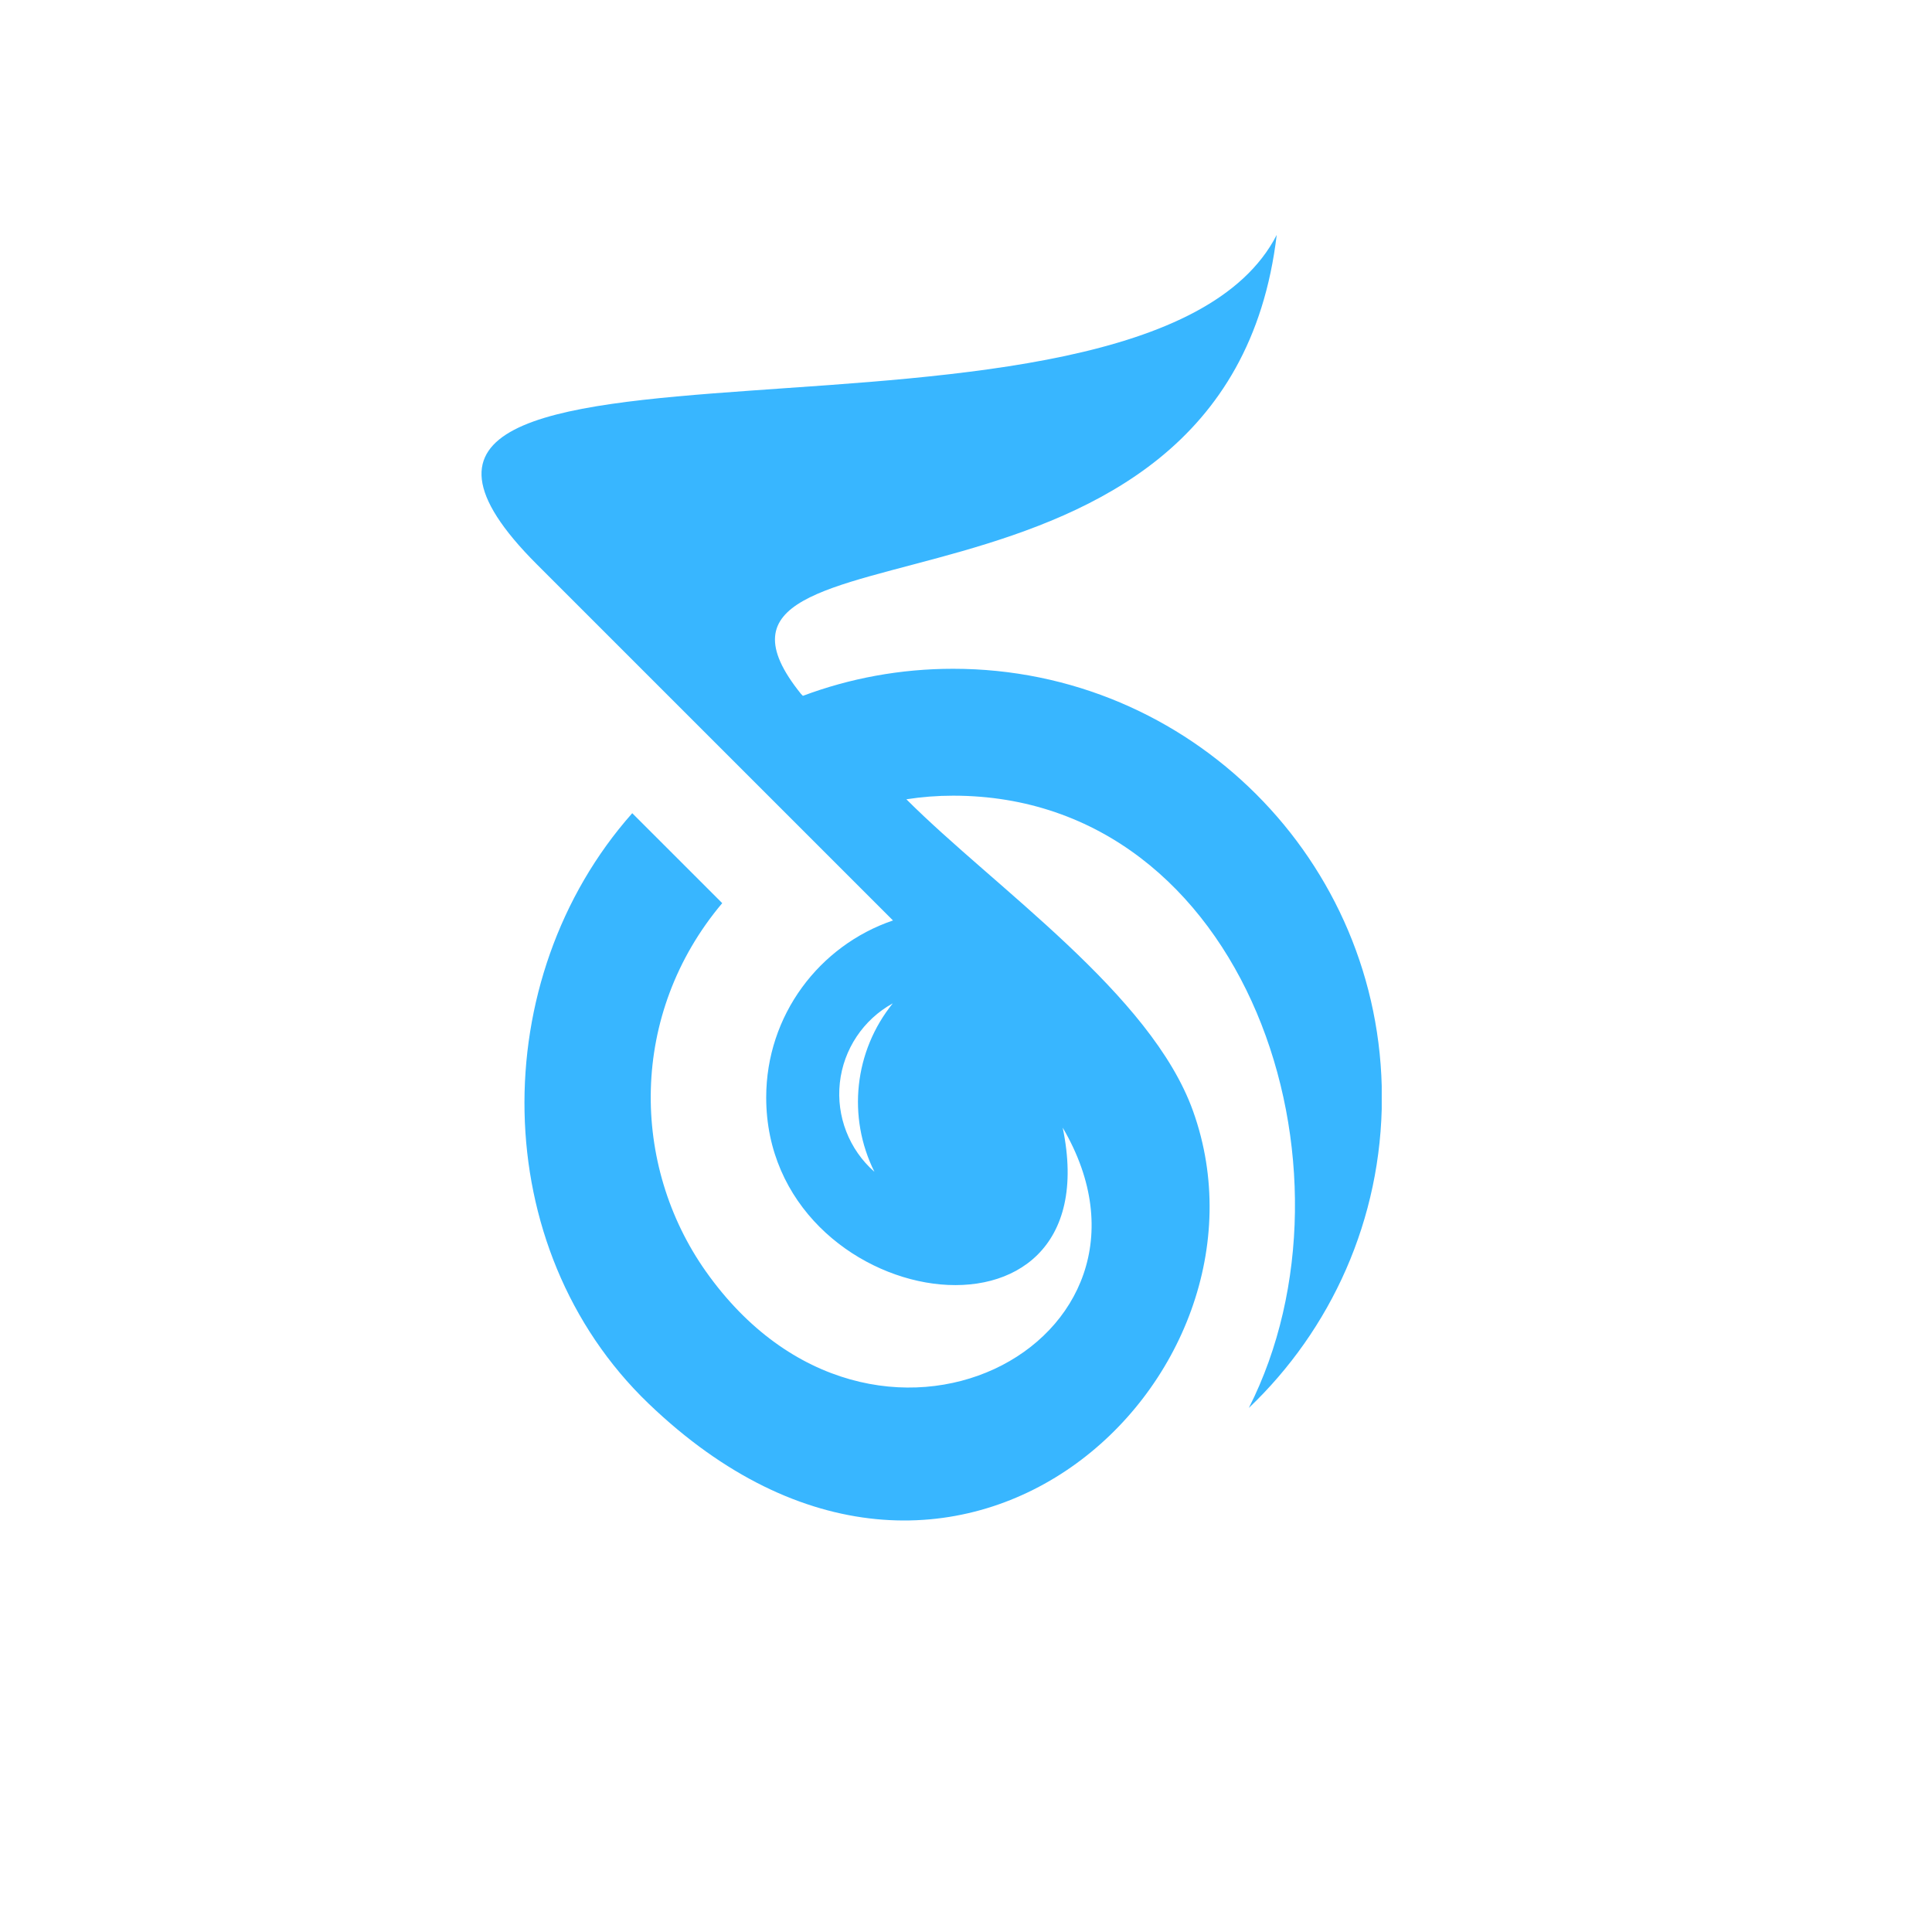
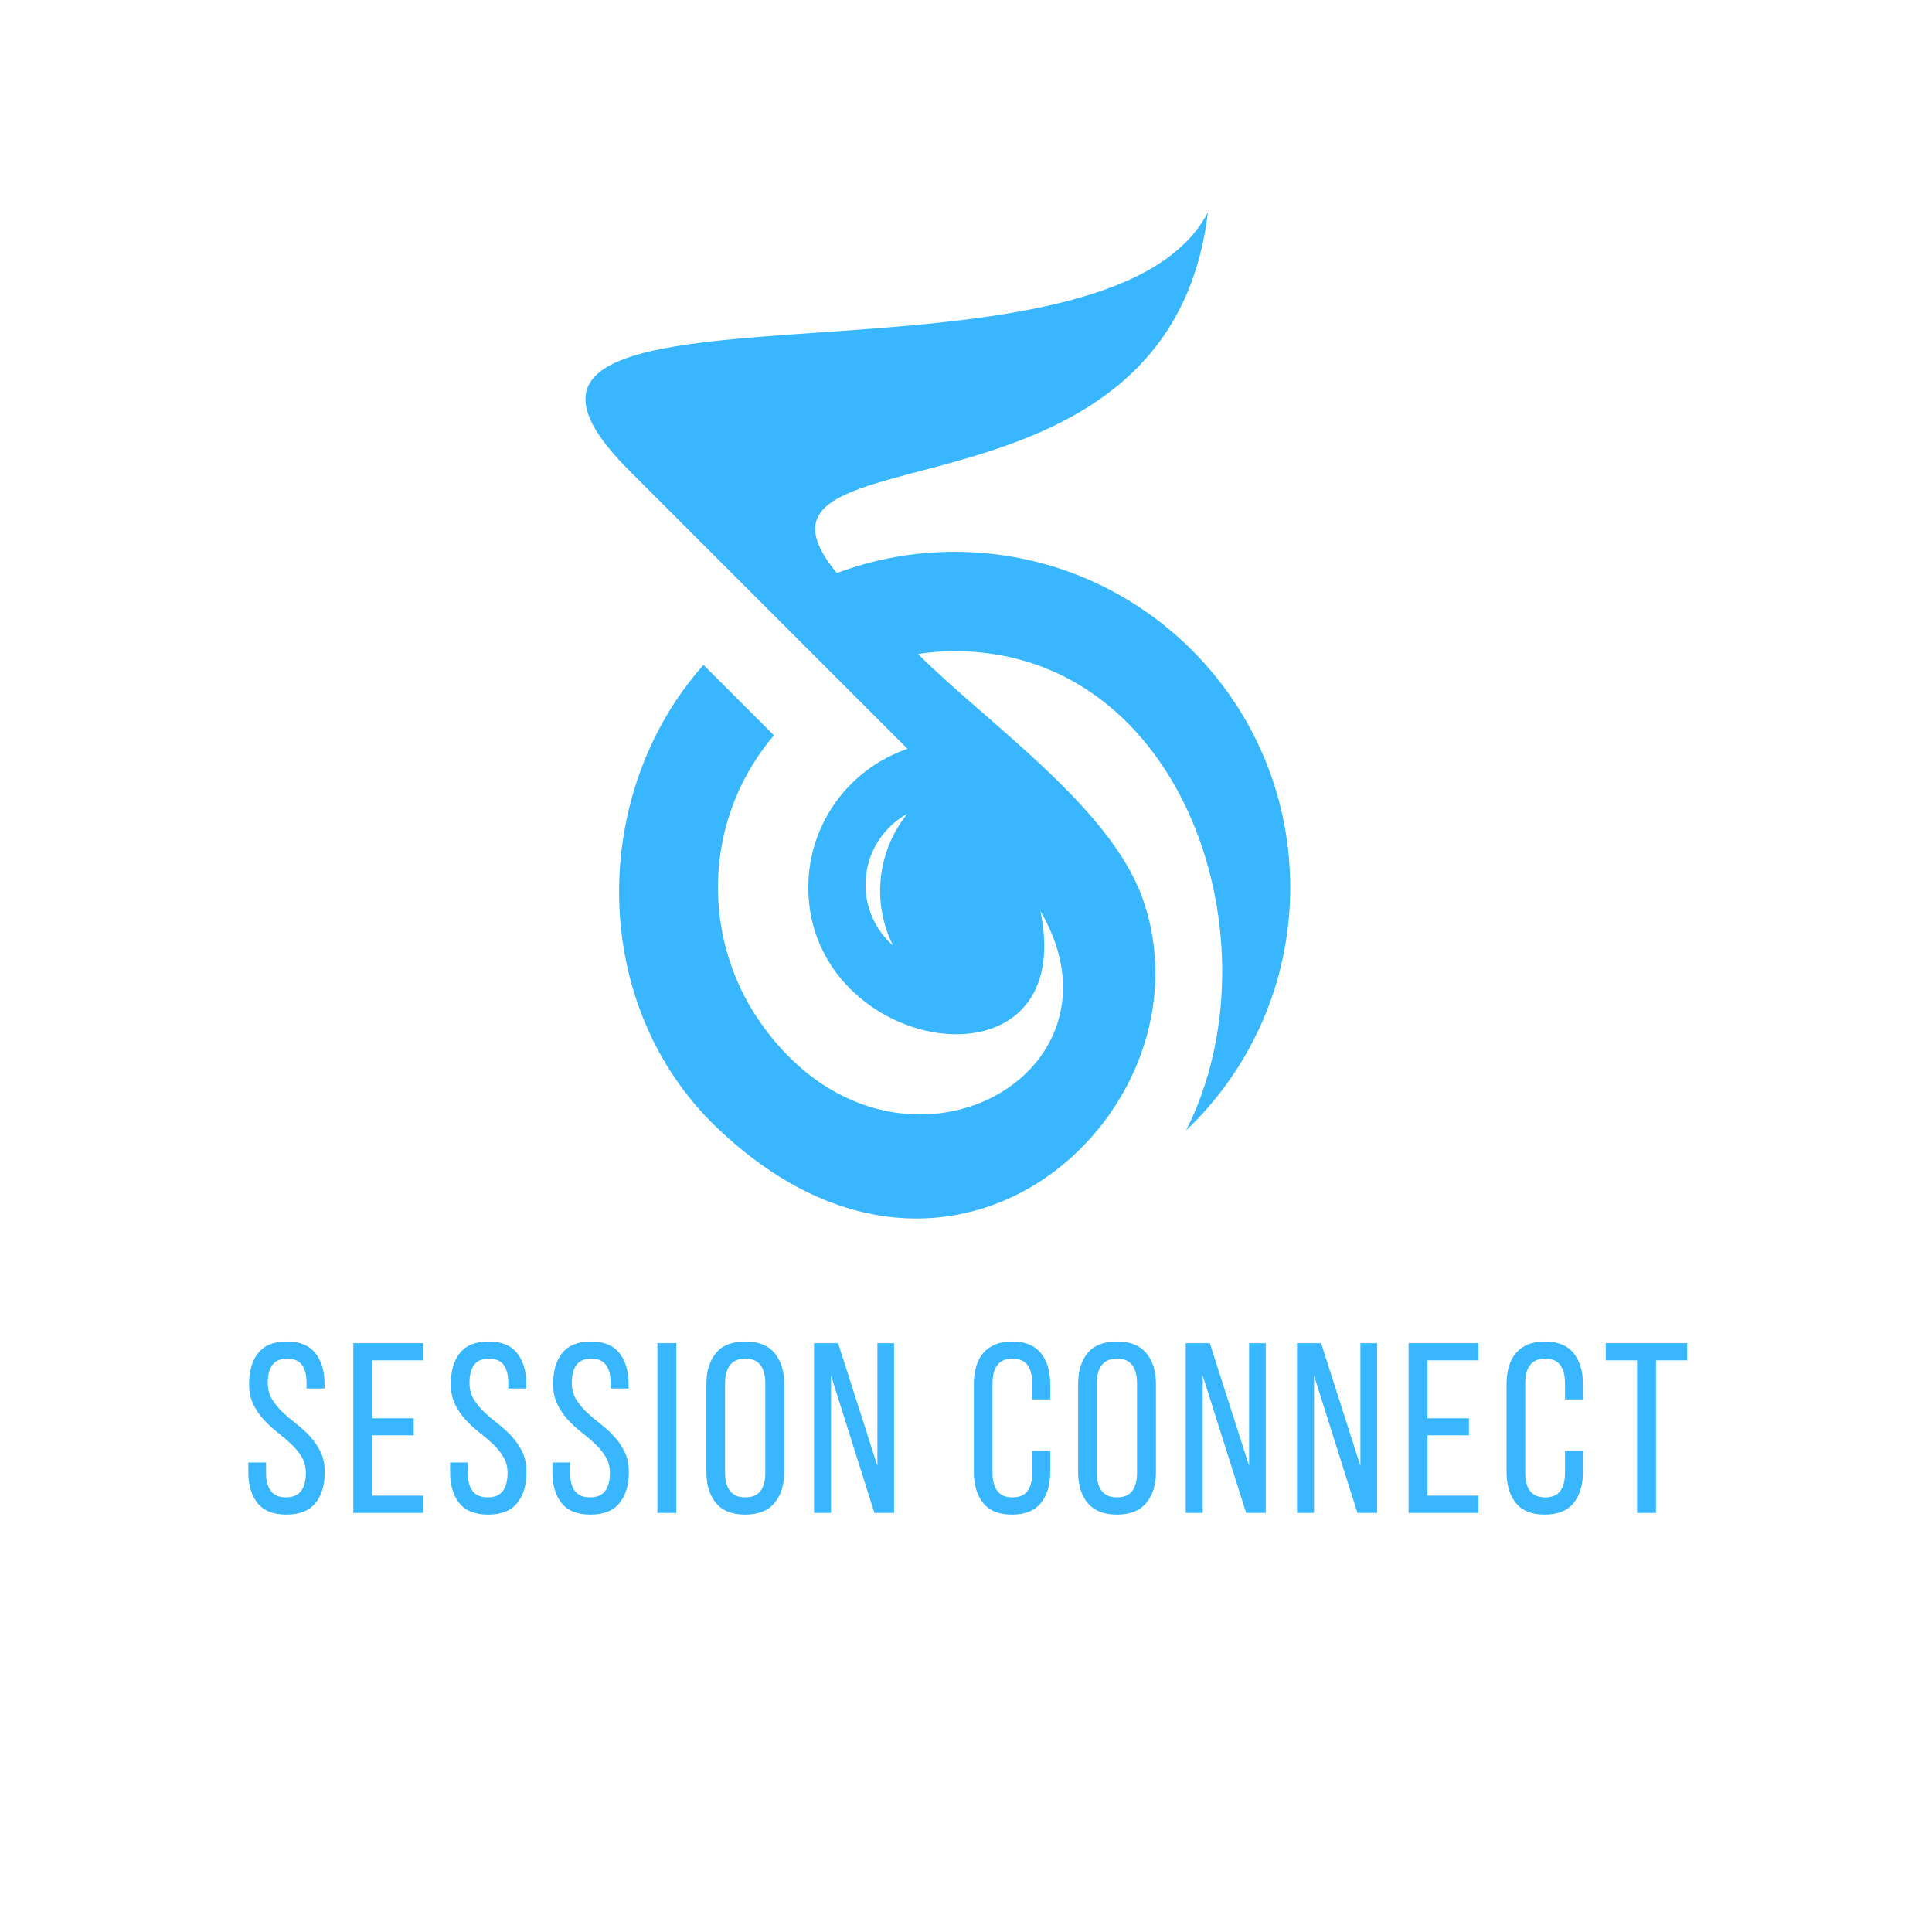
<svg xmlns="http://www.w3.org/2000/svg" width="500" zoomAndPan="magnify" viewBox="0 0 375 375" height="500" preserveAspectRatio="xMidYMid meet" version="1.0">
  <defs>
    <g />
-     <clipPath id="ef62b47836">
-       <path d="M 93 45.484 L 268.191 45.484 L 268.191 296 L 93 296 Z M 93 45.484 " clip-rule="nonzero" />
+     <clipPath id="707e1afb7c">
+       <path d="M 113 41.113 L 250.738 41.113 L 250.738 237 L 113 237 Z M 113 41.113 " clip-rule="nonzero" />
    </clipPath>
  </defs>
-   <g clip-path="url(#ef62b47836)">
-     <path fill="#38b6ff" d="M 173.289 194.75 C 165.805 204.016 164.414 216.793 169.727 227.449 C 164.812 223.129 162.305 216.684 163.012 210.176 C 163.723 203.668 167.551 197.914 173.289 194.75 M 136.996 246.766 C 122.438 226.152 122.047 196.824 140.184 175.301 L 122.719 157.84 C 94.203 189.996 94.441 242.227 125.875 272.422 C 185.203 329.414 250.086 267.293 231.566 215.648 C 223.41 192.895 193.113 172.328 175.926 155.141 C 178.883 154.68 181.918 154.441 185.008 154.441 C 242.141 154.441 265.82 227.09 242.398 273.281 C 258.309 258.125 268.223 236.73 268.223 213.023 C 268.223 167.066 230.965 129.809 185.004 129.809 C 174.746 129.809 164.918 131.664 155.844 135.062 L 155.477 134.695 C 125.516 97.527 238.074 127.645 247.809 45.598 C 221.98 95.953 49.188 54.516 104.211 109.547 L 138.602 143.938 L 156.5 161.832 L 173.328 178.66 C 159.016 183.523 148.719 197.07 148.719 213.023 C 148.719 254.816 215.996 265.613 206.27 218.875 C 230.66 260.426 169.617 292.949 136.996 246.766 Z M 136.996 246.766 " fill-opacity="1" fill-rule="evenodd" />
+   <g clip-path="url(#707e1afb7c)">
+     <path fill="#38b6ff" d="M 176.121 157.941 C 170.266 165.195 169.176 175.199 173.336 183.539 C 169.488 180.156 167.527 175.109 168.082 170.016 C 168.637 164.922 171.633 160.418 176.121 157.941 M 147.715 198.656 C 136.32 182.523 136.016 159.566 150.211 142.719 L 136.543 129.051 C 114.223 154.223 114.406 195.105 139.012 218.738 C 185.449 263.348 236.238 214.727 221.742 174.301 C 215.355 156.488 191.641 140.395 178.188 126.941 C 180.504 126.578 182.879 126.391 185.297 126.391 C 230.016 126.391 248.551 183.254 230.219 219.41 C 242.672 207.551 250.43 190.801 250.43 172.246 C 250.43 136.273 221.266 107.109 185.293 107.109 C 177.266 107.109 169.57 108.562 162.469 111.223 L 162.18 110.938 C 138.73 81.84 226.836 105.418 234.453 41.195 C 214.238 80.613 78.984 48.176 122.055 91.25 L 176.152 145.348 C 164.953 149.152 156.891 159.758 156.891 172.246 C 156.891 204.961 209.551 213.41 201.938 176.824 C 221.031 209.348 173.25 234.809 147.715 198.656 Z M 147.715 198.656 " fill-opacity="1" fill-rule="evenodd" />
  </g>
  <g fill="#38b6ff" fill-opacity="1">
-     <g transform="translate(264.0345, 202.4)">
+     <g transform="translate(237.0928, 157.8976)">
      <g>
        <path d="M 2.109 0.078 C 1.805 0.078 1.566 -0.004 1.391 -0.172 C 1.223 -0.336 1.141 -0.562 1.141 -0.844 C 1.141 -1.113 1.223 -1.332 1.391 -1.5 C 1.566 -1.676 1.805 -1.766 2.109 -1.766 C 2.41 -1.766 2.645 -1.68 2.812 -1.516 C 2.988 -1.348 3.078 -1.129 3.078 -0.859 C 3.078 -0.578 2.988 -0.348 2.812 -0.172 C 2.633 -0.004 2.398 0.078 2.109 0.078 Z M 2.109 0.078 " />
      </g>
    </g>
  </g>
+   <g fill="#38b6ff" fill-opacity="1">
+     <g transform="translate(46.84563, 293.6531)">
+       <g>
+         <path d="M 8.797 -33.266 C 11.305 -33.266 13.156 -32.52 14.344 -31.031 C 15.539 -29.539 16.141 -27.539 16.141 -25.031 L 16.141 -24.141 L 12.656 -24.141 L 12.656 -25.219 C 12.656 -26.727 12.359 -27.891 11.766 -28.703 C 11.172 -29.523 10.211 -29.938 8.891 -29.938 C 7.578 -29.938 6.617 -29.523 6.016 -28.703 C 5.422 -27.891 5.125 -26.742 5.125 -25.266 C 5.125 -24.047 5.398 -22.977 5.953 -22.062 C 6.504 -21.156 7.188 -20.316 8 -19.547 C 8.812 -18.785 9.695 -18.035 10.656 -17.297 C 11.613 -16.555 12.5 -15.742 13.312 -14.859 C 14.133 -13.984 14.816 -12.988 15.359 -11.875 C 15.91 -10.77 16.188 -9.445 16.188 -7.906 C 16.188 -5.395 15.582 -3.395 14.375 -1.906 C 13.164 -0.414 11.289 0.328 8.75 0.328 C 6.207 0.328 4.336 -0.414 3.141 -1.906 C 1.953 -3.395 1.359 -5.395 1.359 -7.906 L 1.359 -9.781 L 4.797 -9.781 L 4.797 -7.719 C 4.797 -6.207 5.109 -5.047 5.734 -4.234 C 6.367 -3.422 7.344 -3.016 8.656 -3.016 C 9.977 -3.016 10.953 -3.422 11.578 -4.234 C 12.203 -5.047 12.516 -6.207 12.516 -7.719 C 12.516 -8.938 12.238 -9.992 11.688 -10.891 C 11.145 -11.785 10.461 -12.617 9.641 -13.391 C 8.828 -14.16 7.945 -14.91 7 -15.641 C 6.062 -16.379 5.188 -17.188 4.375 -18.062 C 3.562 -18.945 2.879 -19.945 2.328 -21.062 C 1.773 -22.176 1.5 -23.5 1.5 -25.031 C 1.5 -27.57 2.094 -29.578 3.281 -31.047 C 4.477 -32.523 6.316 -33.266 8.797 -33.266 Z M 8.797 -33.266 " />
+       </g>
+     </g>
+   </g>
+   <g fill="#38b6ff" fill-opacity="1">
+     <g transform="translate(66.70667, 293.6531)">
+       <g>
+         <path d="M 13.594 -18.359 L 13.594 -15.062 L 5.547 -15.062 L 5.547 -3.344 L 15.438 -3.344 L 15.438 0 L 1.875 0 L 1.875 -32.938 L 15.438 -32.938 L 15.438 -29.609 L 5.547 -29.609 L 5.547 -18.359 Z M 13.594 -18.359 " />
+       </g>
+     </g>
+   </g>
+   <g fill="#38b6ff" fill-opacity="1">
+     <g transform="translate(86.00296, 293.6531)">
+       <g>
+         <path d="M 8.797 -33.266 C 11.305 -33.266 13.156 -32.52 14.344 -31.031 C 15.539 -29.539 16.141 -27.539 16.141 -25.031 L 16.141 -24.141 L 12.656 -24.141 L 12.656 -25.219 C 12.656 -26.727 12.359 -27.891 11.766 -28.703 C 11.172 -29.523 10.211 -29.938 8.891 -29.938 C 7.578 -29.938 6.617 -29.523 6.016 -28.703 C 5.422 -27.891 5.125 -26.742 5.125 -25.266 C 5.125 -24.047 5.398 -22.977 5.953 -22.062 C 6.504 -21.156 7.188 -20.316 8 -19.547 C 8.812 -18.785 9.695 -18.035 10.656 -17.297 C 11.613 -16.555 12.5 -15.742 13.312 -14.859 C 14.133 -13.984 14.816 -12.988 15.359 -11.875 C 15.91 -10.77 16.188 -9.445 16.188 -7.906 C 16.188 -5.395 15.582 -3.395 14.375 -1.906 C 13.164 -0.414 11.289 0.328 8.75 0.328 C 6.207 0.328 4.336 -0.414 3.141 -1.906 C 1.953 -3.395 1.359 -5.395 1.359 -7.906 L 1.359 -9.781 L 4.797 -9.781 L 4.797 -7.719 C 4.797 -6.207 5.109 -5.047 5.734 -4.234 C 6.367 -3.422 7.344 -3.016 8.656 -3.016 C 9.977 -3.016 10.953 -3.422 11.578 -4.234 C 12.203 -5.047 12.516 -6.207 12.516 -7.719 C 12.516 -8.938 12.238 -9.992 11.688 -10.891 C 11.145 -11.785 10.461 -12.617 9.641 -13.391 C 8.828 -14.16 7.945 -14.91 7 -15.641 C 6.062 -16.379 5.188 -17.188 4.375 -18.062 C 3.562 -18.945 2.879 -19.945 2.328 -21.062 C 1.773 -22.176 1.5 -23.5 1.5 -25.031 C 1.5 -27.57 2.094 -29.578 3.281 -31.047 C 4.477 -32.523 6.316 -33.266 8.797 -33.266 Z M 8.797 -33.266 " />
+       </g>
+     </g>
+   </g>
+   <g fill="#38b6ff" fill-opacity="1">
+     <g transform="translate(105.864, 293.6531)">
+       <g>
+         <path d="M 8.797 -33.266 C 11.305 -33.266 13.156 -32.52 14.344 -31.031 C 15.539 -29.539 16.141 -27.539 16.141 -25.031 L 16.141 -24.141 L 12.656 -24.141 L 12.656 -25.219 C 12.656 -26.727 12.359 -27.891 11.766 -28.703 C 11.172 -29.523 10.211 -29.938 8.891 -29.938 C 7.578 -29.938 6.617 -29.523 6.016 -28.703 C 5.422 -27.891 5.125 -26.742 5.125 -25.266 C 5.125 -24.047 5.398 -22.977 5.953 -22.062 C 6.504 -21.156 7.188 -20.316 8 -19.547 C 8.812 -18.785 9.695 -18.035 10.656 -17.297 C 11.613 -16.555 12.5 -15.742 13.312 -14.859 C 14.133 -13.984 14.816 -12.988 15.359 -11.875 C 15.91 -10.77 16.188 -9.445 16.188 -7.906 C 16.188 -5.395 15.582 -3.395 14.375 -1.906 C 13.164 -0.414 11.289 0.328 8.75 0.328 C 6.207 0.328 4.336 -0.414 3.141 -1.906 C 1.953 -3.395 1.359 -5.395 1.359 -7.906 L 1.359 -9.781 L 4.797 -9.781 L 4.797 -7.719 C 4.797 -6.207 5.109 -5.047 5.734 -4.234 C 6.367 -3.422 7.344 -3.016 8.656 -3.016 C 9.977 -3.016 10.953 -3.422 11.578 -4.234 C 12.203 -5.047 12.516 -6.207 12.516 -7.719 C 12.516 -8.938 12.238 -9.992 11.688 -10.891 C 11.145 -11.785 10.461 -12.617 9.641 -13.391 C 8.828 -14.16 7.945 -14.91 7 -15.641 C 6.062 -16.379 5.188 -17.188 4.375 -18.062 C 3.562 -18.945 2.879 -19.945 2.328 -21.062 C 1.773 -22.176 1.5 -23.5 1.5 -25.031 C 1.5 -27.57 2.094 -29.578 3.281 -31.047 C 4.477 -32.523 6.316 -33.266 8.797 -33.266 Z M 8.797 -33.266 " />
+       </g>
+     </g>
+   </g>
+   <g fill="#38b6ff" fill-opacity="1">
+     <g transform="translate(125.725, 293.6531)">
+       <g>
+         <path d="M 5.547 -32.938 L 5.547 0 L 1.875 0 L 1.875 -32.938 Z M 5.547 -32.938 " />
+       </g>
+     </g>
+   </g>
+   <g fill="#38b6ff" fill-opacity="1">
+     <g transform="translate(135.5147, 293.6531)">
+       <g>
+         <path d="M 1.594 -24.984 C 1.594 -27.523 2.211 -29.539 3.453 -31.031 C 4.691 -32.52 6.582 -33.266 9.125 -33.266 C 11.664 -33.266 13.562 -32.52 14.812 -31.031 C 16.07 -29.539 16.703 -27.523 16.703 -24.984 L 16.703 -7.953 C 16.703 -5.441 16.07 -3.43 14.812 -1.922 C 13.562 -0.422 11.664 0.328 9.125 0.328 C 6.582 0.328 4.691 -0.422 3.453 -1.922 C 2.211 -3.43 1.594 -5.441 1.594 -7.953 Z M 5.219 -7.766 C 5.219 -6.254 5.539 -5.082 6.188 -4.25 C 6.832 -3.426 7.812 -3.016 9.125 -3.016 C 10.477 -3.016 11.469 -3.426 12.094 -4.25 C 12.719 -5.082 13.031 -6.254 13.031 -7.766 L 13.031 -25.172 C 13.031 -26.68 12.719 -27.852 12.094 -28.688 C 11.469 -29.52 10.477 -29.938 9.125 -29.938 C 7.812 -29.938 6.832 -29.52 6.188 -28.688 C 5.539 -27.852 5.219 -26.68 5.219 -25.172 Z M 5.219 -7.766 " />
+       </g>
+     </g>
+   </g>
+   <g fill="#38b6ff" fill-opacity="1">
+     <g transform="translate(156.1758, 293.6531)">
+       <g>
+         <path d="M 5.125 0 L 1.828 0 L 1.828 -32.938 L 6.5 -32.938 L 14.125 -9.125 L 14.125 -32.938 L 17.359 -32.938 L 17.359 0 L 13.547 0 L 5.125 -26.641 Z M 5.125 0 " />
+       </g>
+     </g>
+   </g>
+   <g fill="#38b6ff" fill-opacity="1">
+     <g transform="translate(177.7781, 293.6531)">
+       <g />
+     </g>
+   </g>
+   <g fill="#38b6ff" fill-opacity="1">
+     <g transform="translate(187.4266, 293.6531)">
+       <g>
+         <path d="M 8.984 -33.266 C 11.523 -33.266 13.398 -32.508 14.609 -31 C 15.816 -29.5 16.422 -27.492 16.422 -24.984 L 16.422 -22.031 L 12.938 -22.031 L 12.938 -25.172 C 12.938 -26.68 12.629 -27.852 12.016 -28.688 C 11.41 -29.52 10.43 -29.938 9.078 -29.938 C 7.766 -29.938 6.789 -29.52 6.156 -28.688 C 5.531 -27.852 5.219 -26.68 5.219 -25.172 L 5.219 -7.766 C 5.219 -6.254 5.531 -5.082 6.156 -4.25 C 6.789 -3.426 7.766 -3.016 9.078 -3.016 C 10.43 -3.016 11.41 -3.426 12.016 -4.25 C 12.629 -5.082 12.938 -6.254 12.938 -7.766 L 12.938 -12.047 L 16.422 -12.047 L 16.422 -7.953 C 16.422 -5.441 15.816 -3.43 14.609 -1.922 C 13.398 -0.422 11.523 0.328 8.984 0.328 C 6.473 0.328 4.613 -0.422 3.406 -1.922 C 2.195 -3.43 1.594 -5.441 1.594 -7.953 L 1.594 -24.984 C 1.594 -26.242 1.742 -27.383 2.047 -28.406 C 2.348 -29.426 2.801 -30.297 3.406 -31.016 C 4.02 -31.734 4.789 -32.285 5.719 -32.672 C 6.645 -33.066 7.734 -33.266 8.984 -33.266 Z M 8.984 -33.266 " />
+       </g>
+     </g>
+   </g>
+   <g fill="#38b6ff" fill-opacity="1">
+     <g transform="translate(207.6641, 293.6531)">
+       <g>
+         <path d="M 1.594 -24.984 C 1.594 -27.523 2.211 -29.539 3.453 -31.031 C 4.691 -32.52 6.582 -33.266 9.125 -33.266 C 11.664 -33.266 13.562 -32.52 14.812 -31.031 C 16.07 -29.539 16.703 -27.523 16.703 -24.984 L 16.703 -7.953 C 16.703 -5.441 16.07 -3.43 14.812 -1.922 C 13.562 -0.422 11.664 0.328 9.125 0.328 C 6.582 0.328 4.691 -0.422 3.453 -1.922 C 2.211 -3.43 1.594 -5.441 1.594 -7.953 Z M 5.219 -7.766 C 5.219 -6.254 5.539 -5.082 6.188 -4.25 C 6.832 -3.426 7.812 -3.016 9.125 -3.016 C 10.477 -3.016 11.469 -3.426 12.094 -4.25 C 12.719 -5.082 13.031 -6.254 13.031 -7.766 L 13.031 -25.172 C 13.031 -26.68 12.719 -27.852 12.094 -28.688 C 11.469 -29.52 10.477 -29.938 9.125 -29.938 C 7.812 -29.938 6.832 -29.52 6.188 -28.688 C 5.539 -27.852 5.219 -26.68 5.219 -25.172 Z M 5.219 -7.766 " />
+       </g>
+     </g>
+   </g>
+   <g fill="#38b6ff" fill-opacity="1">
+     <g transform="translate(228.3252, 293.6531)">
+       <g>
+         <path d="M 5.125 0 L 1.828 0 L 1.828 -32.938 L 6.5 -32.938 L 14.125 -9.125 L 14.125 -32.938 L 17.359 -32.938 L 17.359 0 L 13.547 0 L 5.125 -26.641 Z M 5.125 0 " />
+       </g>
+     </g>
+   </g>
+   <g fill="#38b6ff" fill-opacity="1">
+     <g transform="translate(249.9276, 293.6531)">
+       <g>
+         <path d="M 5.125 0 L 1.828 0 L 1.828 -32.938 L 6.5 -32.938 L 14.125 -9.125 L 14.125 -32.938 L 17.359 -32.938 L 17.359 0 L 13.547 0 L 5.125 -26.641 Z M 5.125 0 " />
+       </g>
+     </g>
+   </g>
+   <g fill="#38b6ff" fill-opacity="1">
+     <g transform="translate(271.5299, 293.6531)">
+       <g>
+         <path d="M 13.594 -18.359 L 13.594 -15.062 L 5.547 -15.062 L 5.547 -3.344 L 15.438 -3.344 L 15.438 0 L 1.875 0 L 1.875 -32.938 L 15.438 -32.938 L 15.438 -29.609 L 5.547 -29.609 L 5.547 -18.359 Z M 13.594 -18.359 " />
+       </g>
+     </g>
+   </g>
+   <g fill="#38b6ff" fill-opacity="1">
+     <g transform="translate(290.8262, 293.6531)">
+       <g>
+         <path d="M 8.984 -33.266 C 11.523 -33.266 13.398 -32.508 14.609 -31 C 15.816 -29.5 16.422 -27.492 16.422 -24.984 L 16.422 -22.031 L 12.938 -22.031 L 12.938 -25.172 C 12.938 -26.68 12.629 -27.852 12.016 -28.688 C 11.41 -29.52 10.43 -29.938 9.078 -29.938 C 7.766 -29.938 6.789 -29.52 6.156 -28.688 C 5.531 -27.852 5.219 -26.68 5.219 -25.172 L 5.219 -7.766 C 5.219 -6.254 5.531 -5.082 6.156 -4.25 C 6.789 -3.426 7.766 -3.016 9.078 -3.016 C 10.43 -3.016 11.41 -3.426 12.016 -4.25 C 12.629 -5.082 12.938 -6.254 12.938 -7.766 L 12.938 -12.047 L 16.422 -12.047 L 16.422 -7.953 C 16.422 -5.441 15.816 -3.43 14.609 -1.922 C 13.398 -0.422 11.523 0.328 8.984 0.328 C 6.473 0.328 4.613 -0.422 3.406 -1.922 C 2.195 -3.43 1.594 -5.441 1.594 -7.953 L 1.594 -24.984 C 1.594 -26.242 1.742 -27.383 2.047 -28.406 C 2.348 -29.426 2.801 -30.297 3.406 -31.016 C 4.02 -31.734 4.789 -32.285 5.719 -32.672 C 6.645 -33.066 7.734 -33.266 8.984 -33.266 Z M 8.984 -33.266 " />
+       </g>
+     </g>
+   </g>
+   <g fill="#38b6ff" fill-opacity="1">
+     <g transform="translate(311.0638, 293.6531)">
+       <g>
+         <path d="M 6.688 0 L 6.688 -29.609 L 0.609 -29.609 L 0.609 -32.938 L 16.422 -32.938 L 16.422 -29.609 L 10.359 -29.609 L 10.359 0 Z M 6.688 0 " />
+       </g>
+     </g>
+   </g>
</svg>
